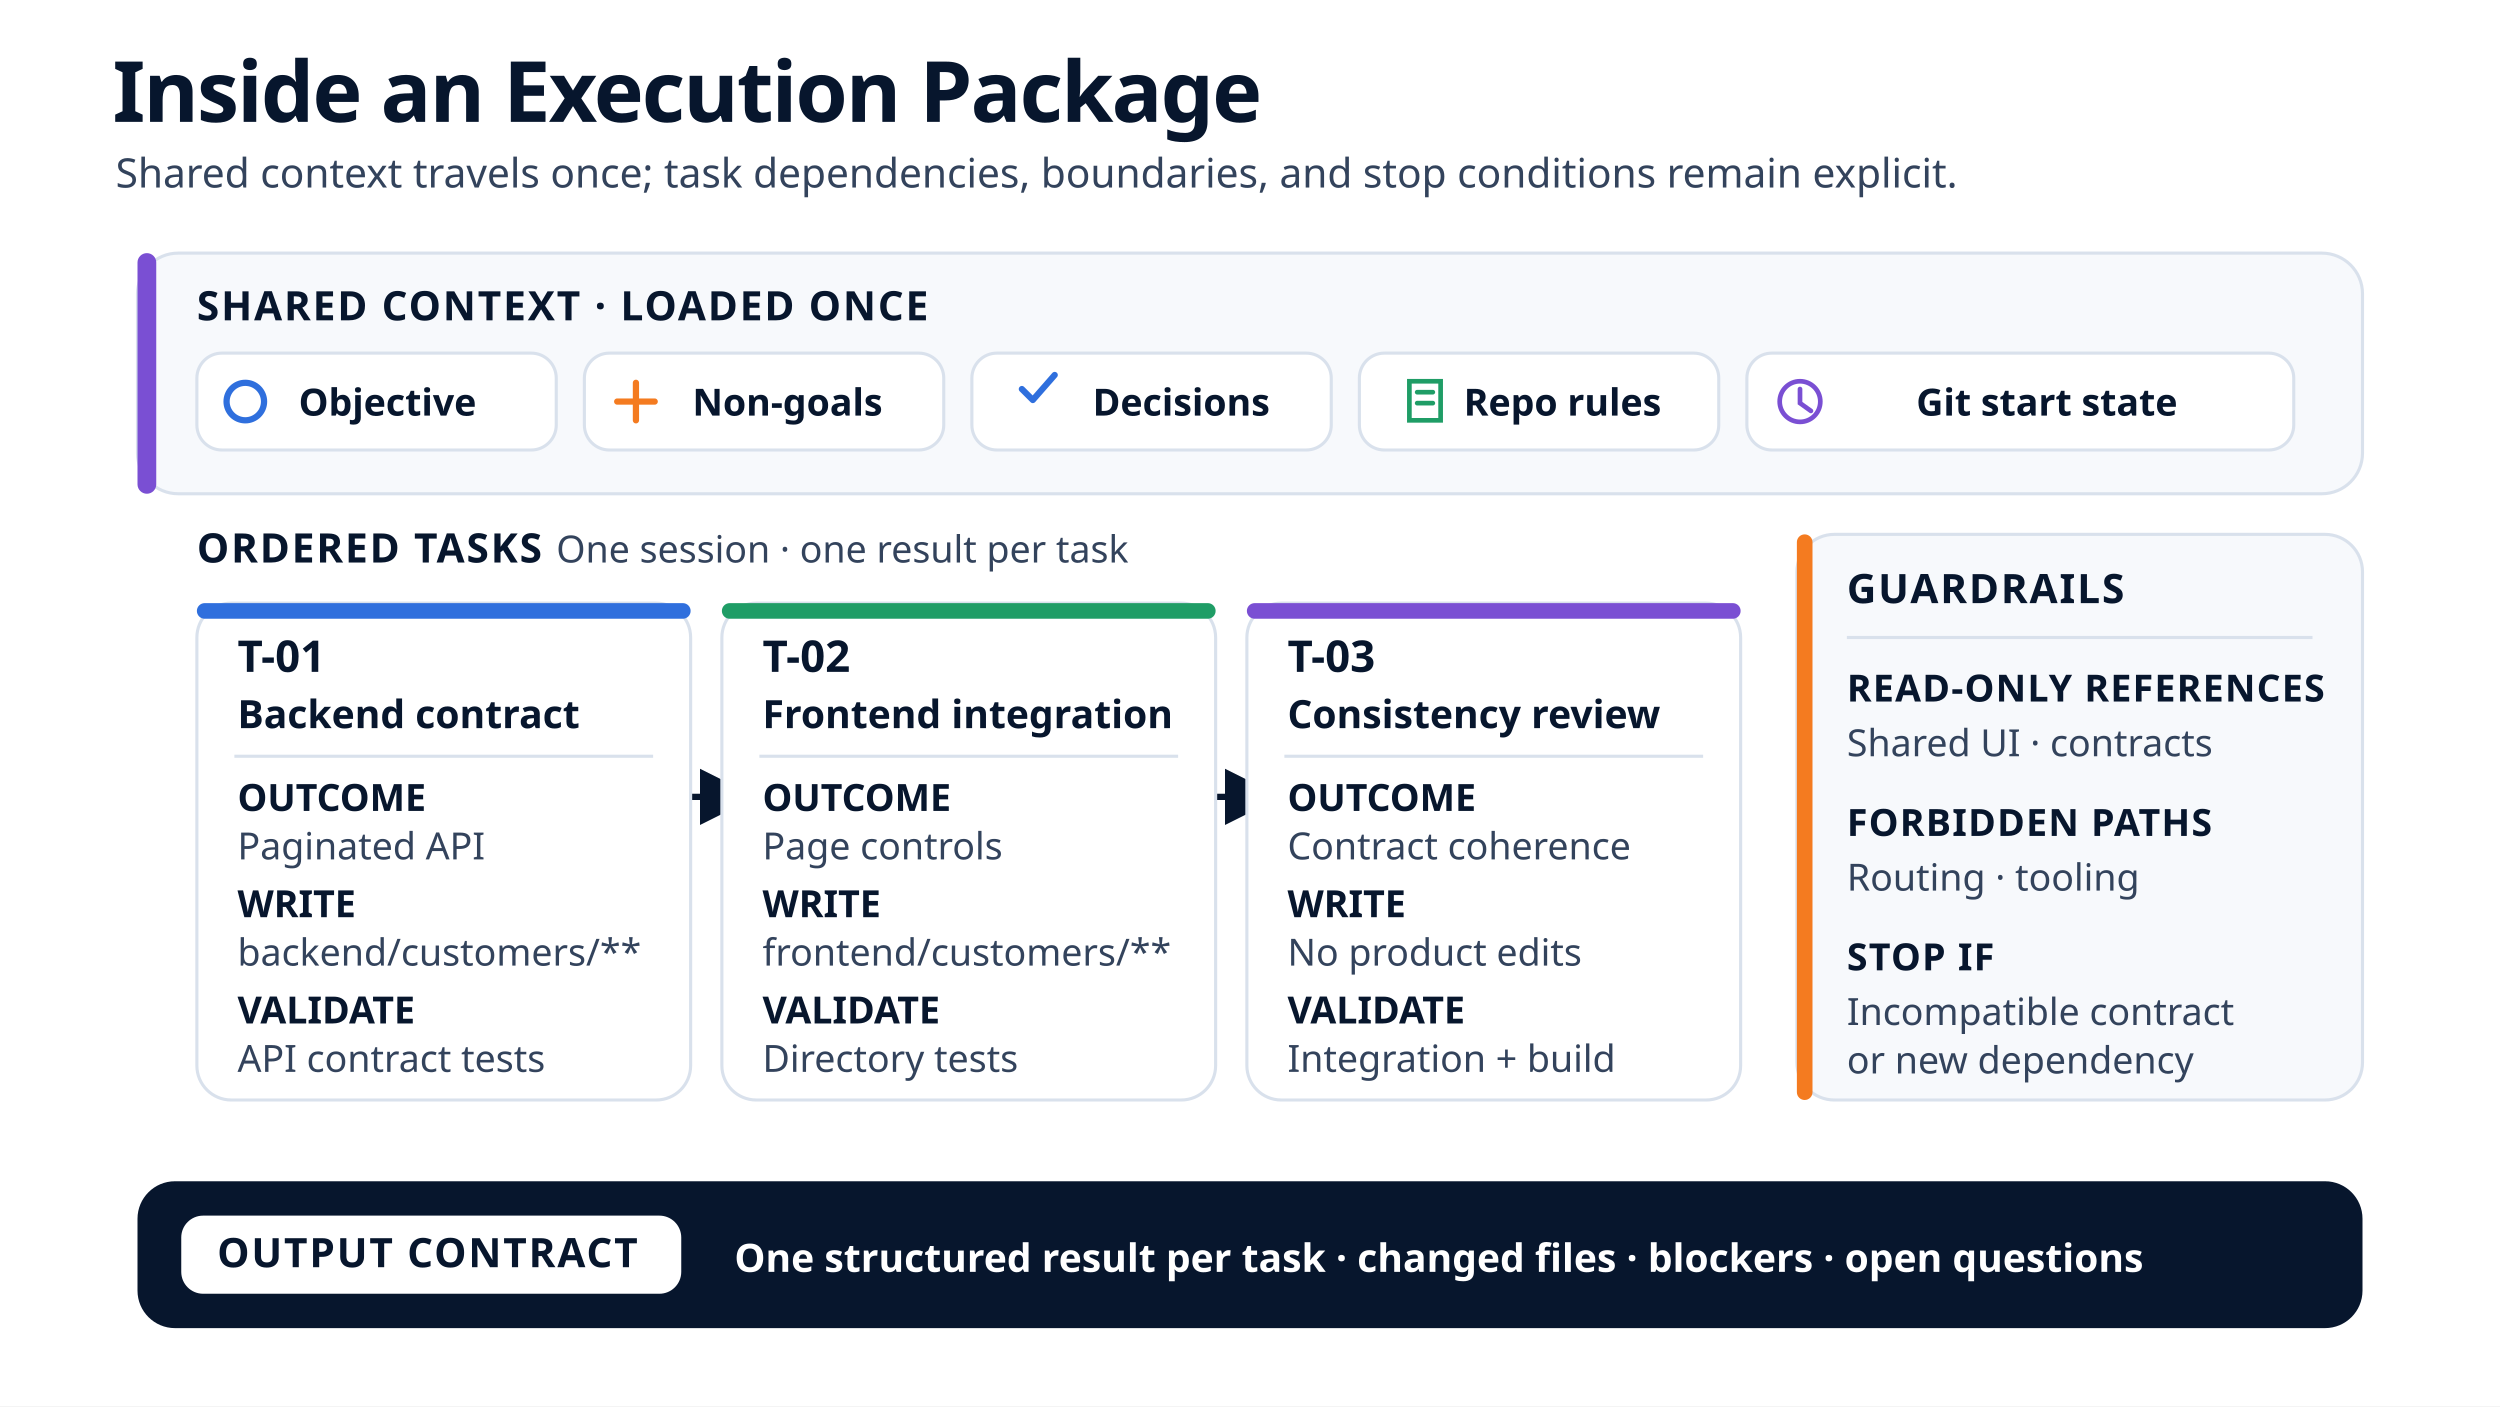
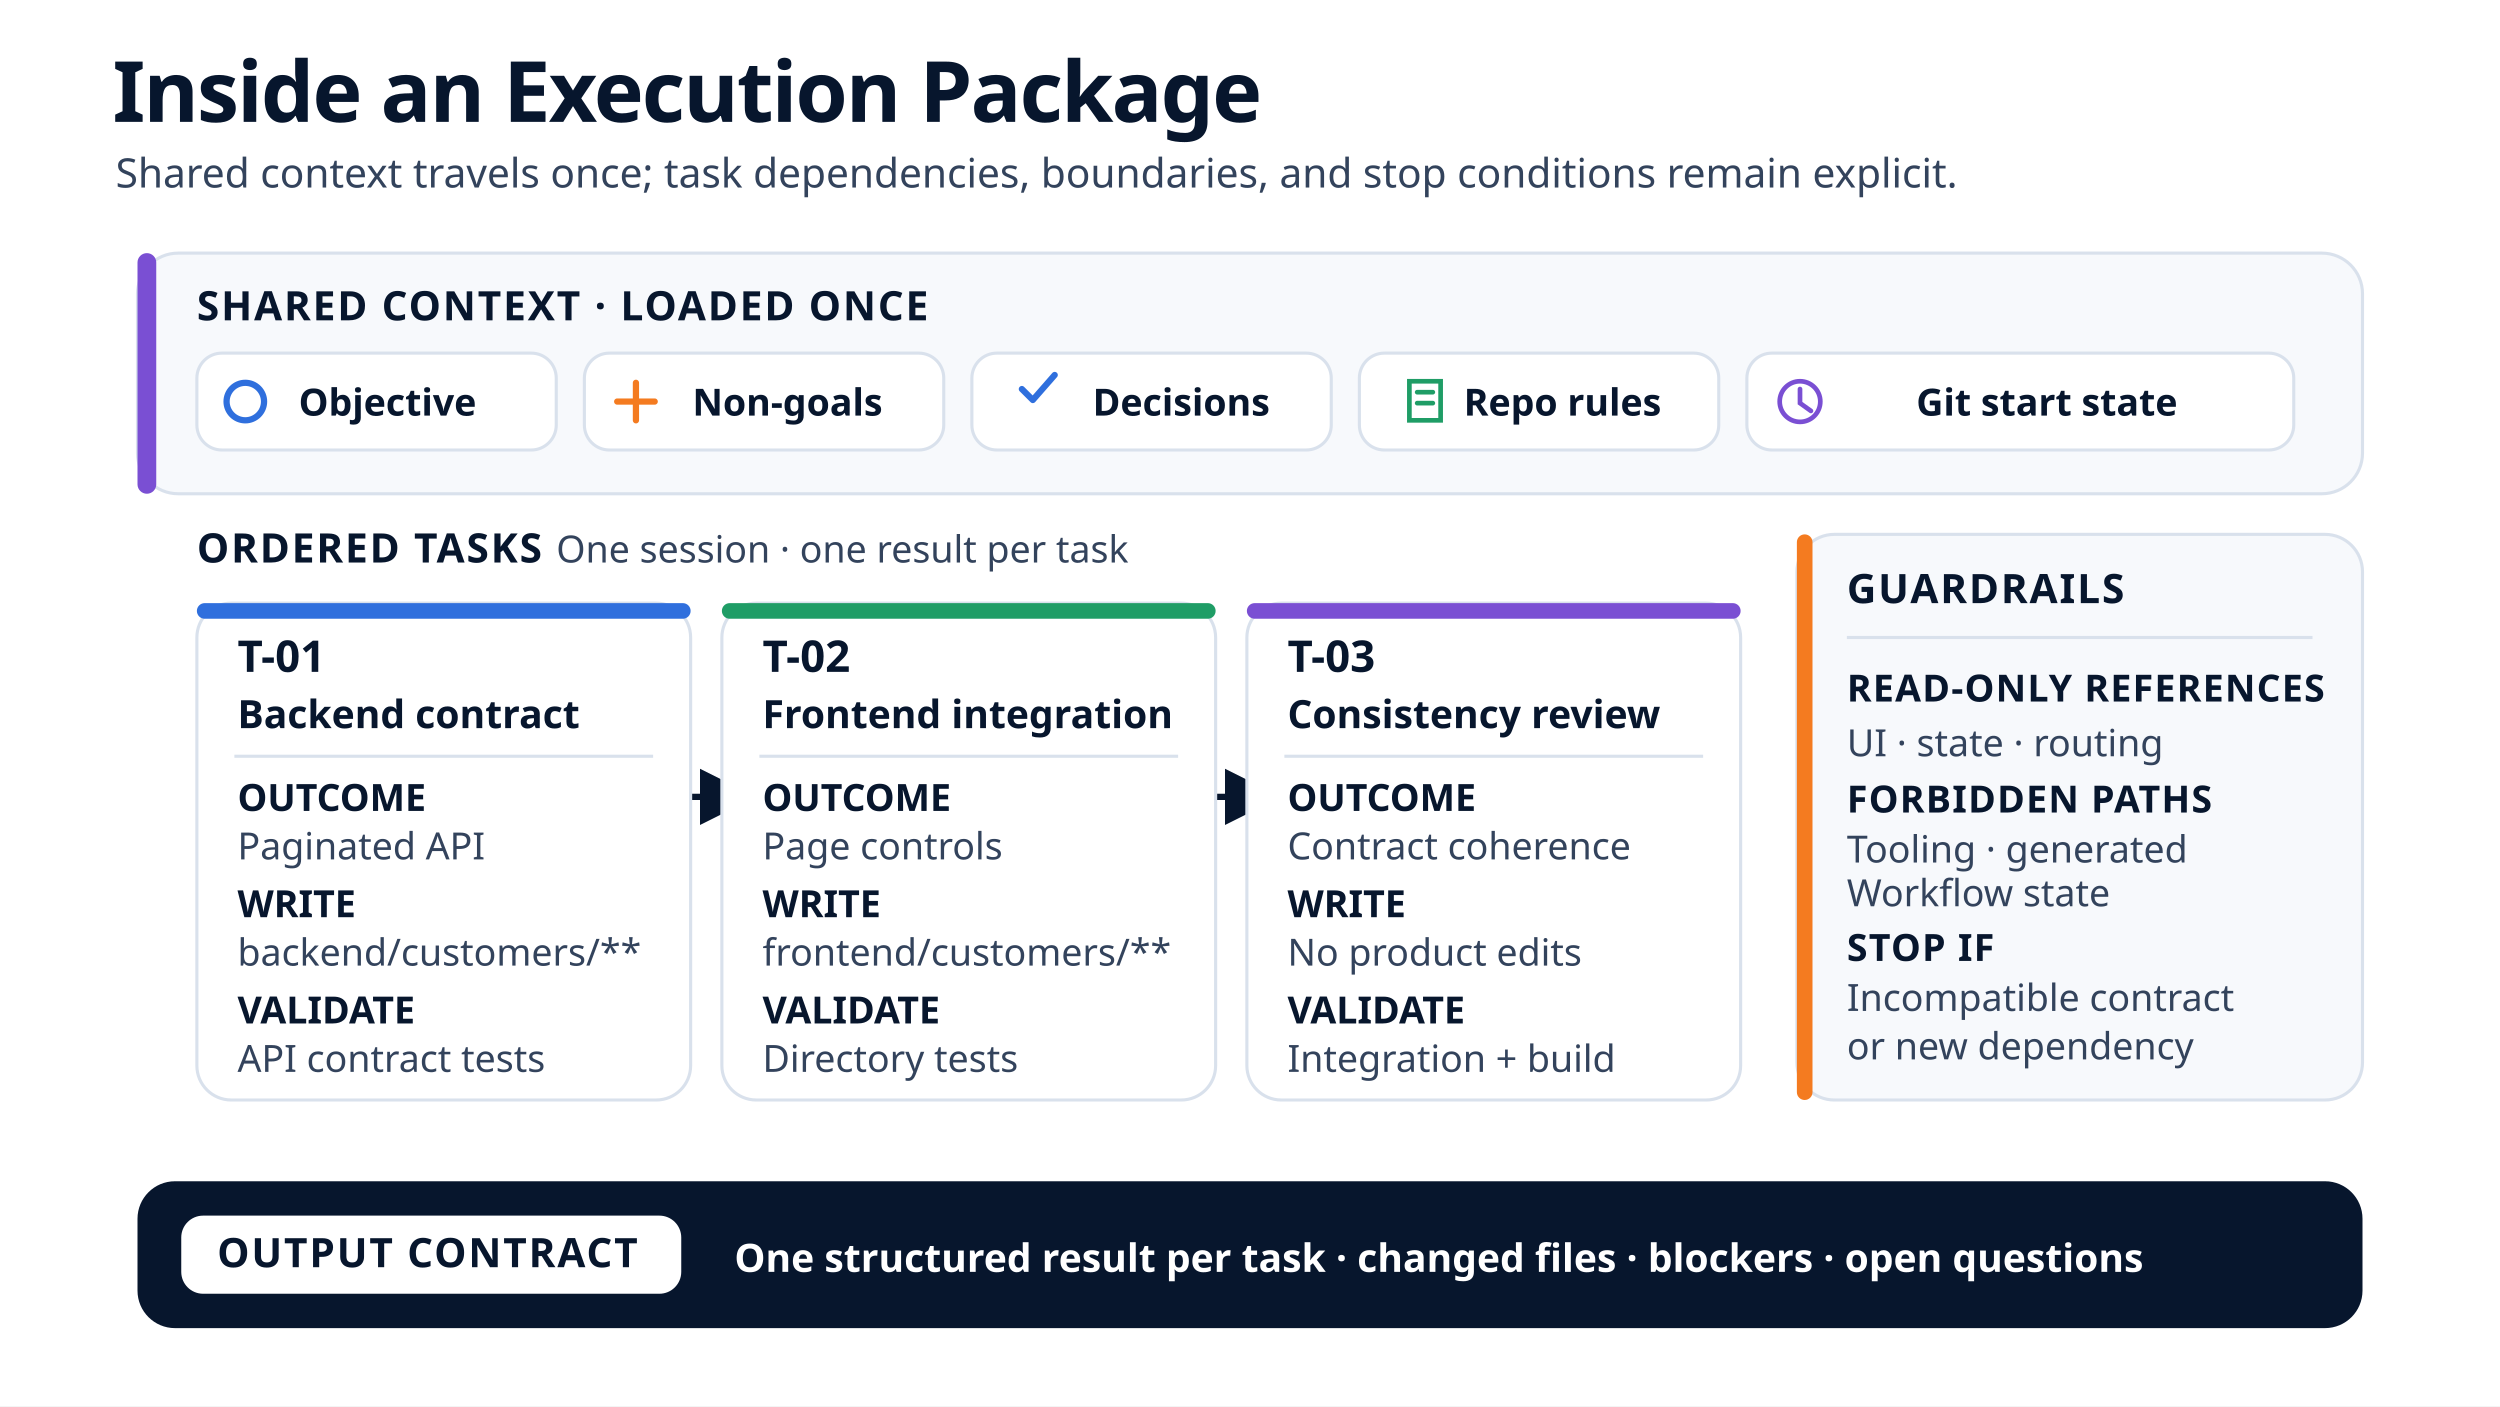
<svg xmlns="http://www.w3.org/2000/svg" width="1600" height="900" viewBox="0 0 1600 900" role="img" aria-labelledby="title desc">
  <defs>
    <marker id="arrow" viewBox="0 0 12 12" refX="10" refY="6" markerWidth="9" markerHeight="9" orient="auto-start-reverse">
      <path d="M 0 0 L 12 6 L 0 12 z" fill="#07162d" />
    </marker>
    <style>
      .text { font-family: "Noto Sans", sans-serif; fill: #07162d; }
      .title { font-size: 54px; font-weight: 700; letter-spacing: -1.2px; }
      .subtitle { font-size: 26px; font-weight: 400; fill: #33435c; }
      .section { font-size: 26px; font-weight: 700; letter-spacing: 1.2px; }
      .chip { font-size: 24px; font-weight: 600; text-anchor: middle; }
      .task-id { font-size: 28px; font-weight: 800; }
      .task-title { font-size: 25px; font-weight: 700; }
      .row-label { font-size: 24px; font-weight: 700; }
      .row-value { font-size: 24px; font-weight: 500; fill: #33435c; }
      .guard-title { font-size: 24px; font-weight: 800; letter-spacing: 0.8px; }
      .guard-text { font-size: 24px; font-weight: 500; fill: #33435c; }
      .output { font-size: 25px; font-weight: 600; }
      .panel { fill: #f7f9fc; stroke: #d9e1ec; stroke-width: 2; }
      .card { fill: #ffffff; stroke: #d9e1ec; stroke-width: 2; }
      .divider { stroke: #d9e1ec; stroke-width: 2; }
    </style>
  </defs>
  <rect width="1600" height="900" fill="#ffffff" />
  <text class="text title" x="72" y="78">Inside an Execution Package</text>
  <text class="text subtitle" x="74" y="120">Shared context travels once; task dependencies, boundaries, and stop conditions remain explicit.</text>
  <rect class="panel" x="88" y="162" width="1424" height="154" rx="26" />
  <rect x="88" y="162" width="12" height="154" rx="6" fill="#7a4fd3" />
  <text class="text section" x="126" y="205">SHARED CONTEXT · LOADED ONCE</text>
  <g>
    <rect x="126" y="226" width="230" height="62" rx="16" fill="#ffffff" stroke="#d9e1ec" stroke-width="2" />
    <circle cx="157" cy="257" r="12" fill="#ffffff" stroke="#2f6fdd" stroke-width="4" />
    <text class="text chip" x="248" y="266">Objective</text>
  </g>
  <g>
    <rect x="374" y="226" width="230" height="62" rx="16" fill="#ffffff" stroke="#d9e1ec" stroke-width="2" />
    <path d="M407 245 v24 M395 257 h24" stroke="#f47b20" stroke-width="4" stroke-linecap="round" />
    <text class="text chip" x="504" y="266">Non-goals</text>
  </g>
  <g>
    <rect x="622" y="226" width="230" height="62" rx="16" fill="#ffffff" stroke="#d9e1ec" stroke-width="2" />
    <path d="M654 249 l7 7 14-16" fill="none" stroke="#2f6fdd" stroke-width="4" stroke-linecap="round" stroke-linejoin="round" />
    <text class="text chip" x="756" y="266">Decisions</text>
  </g>
  <g>
    <rect x="870" y="226" width="230" height="62" rx="16" fill="#ffffff" stroke="#d9e1ec" stroke-width="2" />
    <path d="M902 244 h20 v25 h-20 z M907 251 h10 M907 258 h10" fill="none" stroke="#1f9d66" stroke-width="3" stroke-linecap="round" />
    <text class="text chip" x="1000" y="266">Repo rules</text>
  </g>
  <g>
    <rect x="1118" y="226" width="350" height="62" rx="16" fill="#ffffff" stroke="#d9e1ec" stroke-width="2" />
    <circle cx="1152" cy="257" r="13" fill="none" stroke="#7a4fd3" stroke-width="3" />
    <path d="M1152 249 v9 l7 5" fill="none" stroke="#7a4fd3" stroke-width="3" stroke-linecap="round" />
    <text class="text chip" x="1310" y="266">Git start state</text>
  </g>
  <text class="text section" x="126" y="360">ORDERED TASKS</text>
  <text class="text row-value" x="356" y="360">One session · one result per task</text>
  <path d="M442 510 H478" fill="none" stroke="#07162d" stroke-width="4" stroke-linecap="round" marker-end="url(#arrow)" />
  <path d="M778 510 H814" fill="none" stroke="#07162d" stroke-width="4" stroke-linecap="round" marker-end="url(#arrow)" />
  <g>
    <rect class="card" x="126" y="386" width="316" height="318" rx="22" />
    <rect x="126" y="386" width="316" height="10" rx="5" fill="#2f6fdd" />
    <text class="text task-id" x="152" y="430">T-01</text>
    <text class="text task-title" x="152" y="466">Backend contract</text>
    <line class="divider" x1="150" y1="484" x2="418" y2="484" />
    <text class="text row-label" x="152" y="519">OUTCOME</text>
    <text class="text row-value" x="152" y="550">Paginated API</text>
    <text class="text row-label" x="152" y="587" fill="#2f6fdd">WRITE</text>
    <text class="text row-value" x="152" y="618">backend/customers/**</text>
    <text class="text row-label" x="152" y="655">VALIDATE</text>
    <text class="text row-value" x="152" y="686">API contract tests</text>
  </g>
  <g>
    <rect class="card" x="462" y="386" width="316" height="318" rx="22" />
    <rect x="462" y="386" width="316" height="10" rx="5" fill="#1f9d66" />
    <text class="text task-id" x="488" y="430">T-02</text>
    <text class="text task-title" x="488" y="466">Frontend integration</text>
    <line class="divider" x1="486" y1="484" x2="754" y2="484" />
    <text class="text row-label" x="488" y="519">OUTCOME</text>
    <text class="text row-value" x="488" y="550">Page controls</text>
    <text class="text row-label" x="488" y="587" fill="#1f9d66">WRITE</text>
    <text class="text row-value" x="488" y="618">frontend/customers/**</text>
    <text class="text row-label" x="488" y="655">VALIDATE</text>
    <text class="text row-value" x="488" y="686">Directory tests</text>
  </g>
  <g>
    <rect class="card" x="798" y="386" width="316" height="318" rx="22" />
    <rect x="798" y="386" width="316" height="10" rx="5" fill="#7a4fd3" />
    <text class="text task-id" x="824" y="430">T-03</text>
    <text class="text task-title" x="824" y="466">Consistency review</text>
    <line class="divider" x1="822" y1="484" x2="1090" y2="484" />
    <text class="text row-label" x="824" y="519">OUTCOME</text>
    <text class="text row-value" x="824" y="550">Contract coherence</text>
    <text class="text row-label" x="824" y="587" fill="#7a4fd3">WRITE</text>
    <text class="text row-value" x="824" y="618">No product edits</text>
    <text class="text row-label" x="824" y="655">VALIDATE</text>
    <text class="text row-value" x="824" y="686">Integration + build</text>
  </g>
  <rect class="panel" x="1150" y="342" width="362" height="362" rx="24" />
  <rect x="1150" y="342" width="10" height="362" rx="5" fill="#f47b20" />
  <text class="text section" x="1182" y="386">GUARDRAILS</text>
  <line class="divider" x1="1182" y1="408" x2="1480" y2="408" />
  <text class="text guard-title" x="1182" y="449">READ-ONLY REFERENCES</text>
-   <text class="text guard-text" x="1182" y="484">Shared UI · contracts</text>
-   <text class="text guard-title" x="1182" y="535" fill="#f47b20">FORBIDDEN PATHS</text>
-   <text class="text guard-text" x="1182" y="570">Routing · tooling</text>
-   <text class="text guard-title" x="1182" y="621" fill="#f47b20">STOP IF</text>
-   <text class="text guard-text" x="1182" y="656">Incompatible contract</text>
-   <text class="text guard-text" x="1182" y="687">or new dependency</text>
+   <text class="text guard-text" x="1182" y="484">UI · state · routing</text>
+   <text class="text guard-title" x="1182" y="520" fill="#f47b20">FORBIDDEN PATHS</text>
+   <text class="text guard-text" x="1182" y="552">Tooling · generated</text>
+   <text class="text guard-text" x="1182" y="580">Workflow state</text>
+   <text class="text guard-title" x="1182" y="615" fill="#f47b20">STOP IF</text>
+   <text class="text guard-text" x="1182" y="647">Incompatible contract</text>
+   <text class="text guard-text" x="1182" y="678">or new dependency</text>
  <rect x="88" y="756" width="1424" height="94" rx="24" fill="#07162d" />
  <rect x="116" y="778" width="320" height="50" rx="14" fill="#ffffff" />
  <text class="text section" x="139" y="811">OUTPUT CONTRACT</text>
  <text x="470" y="814" font-family="Noto Sans, sans-serif" font-size="25" font-weight="600" fill="#ffffff">One structured result per task · changed files · blockers · open questions</text>
</svg>
